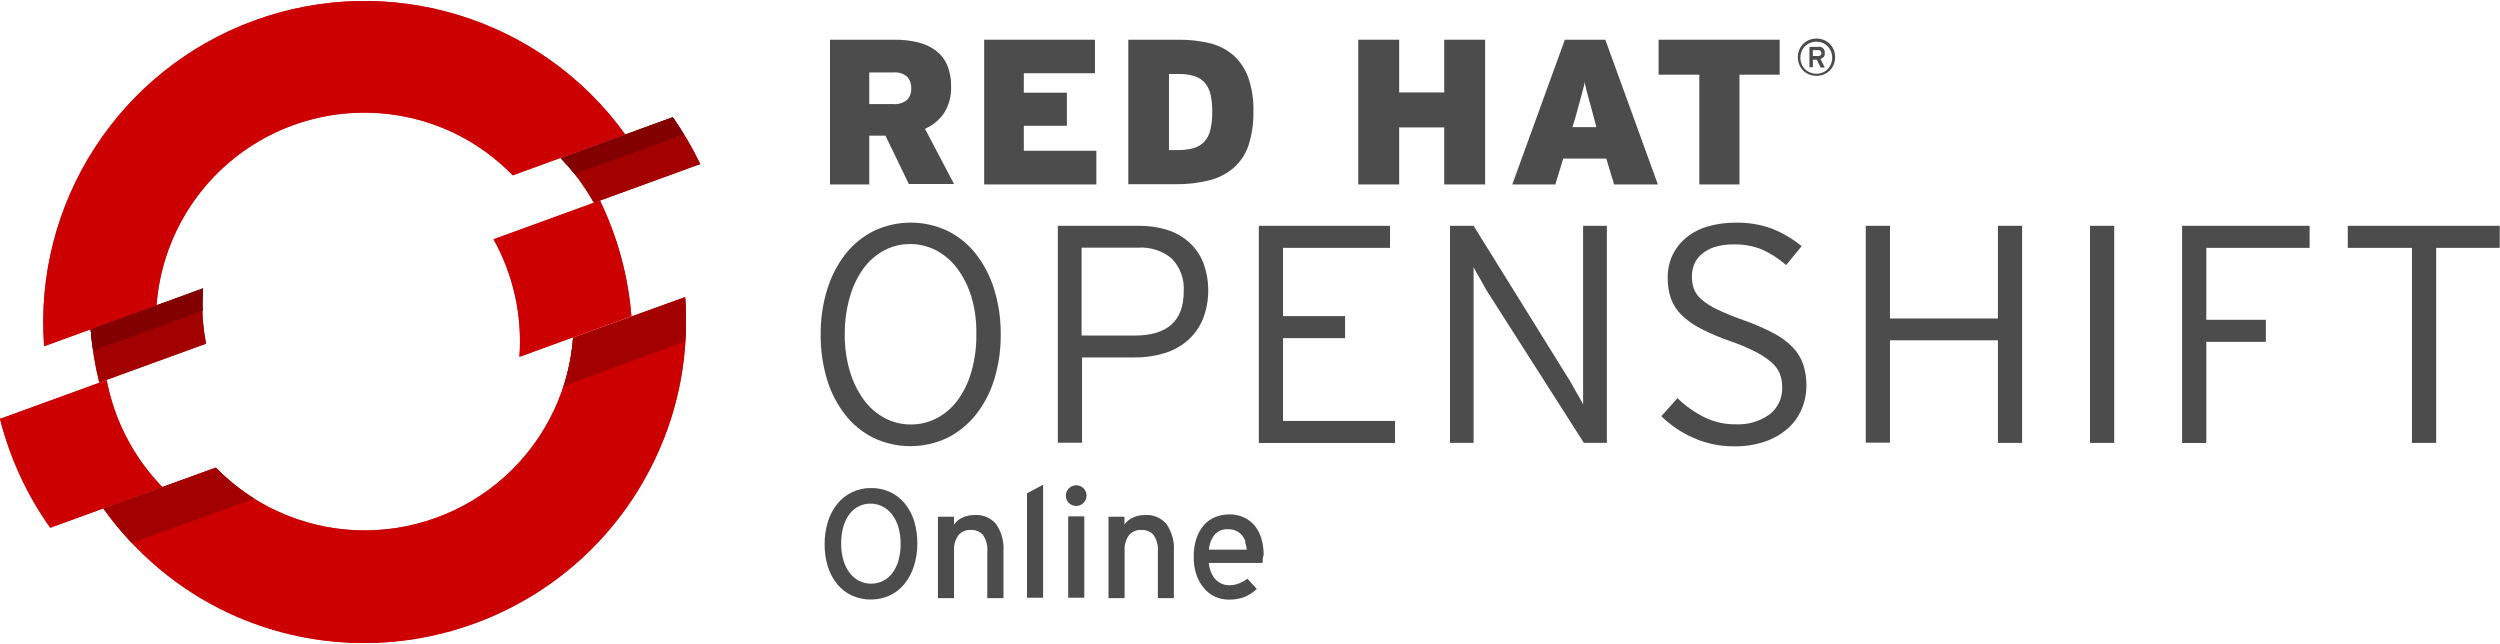
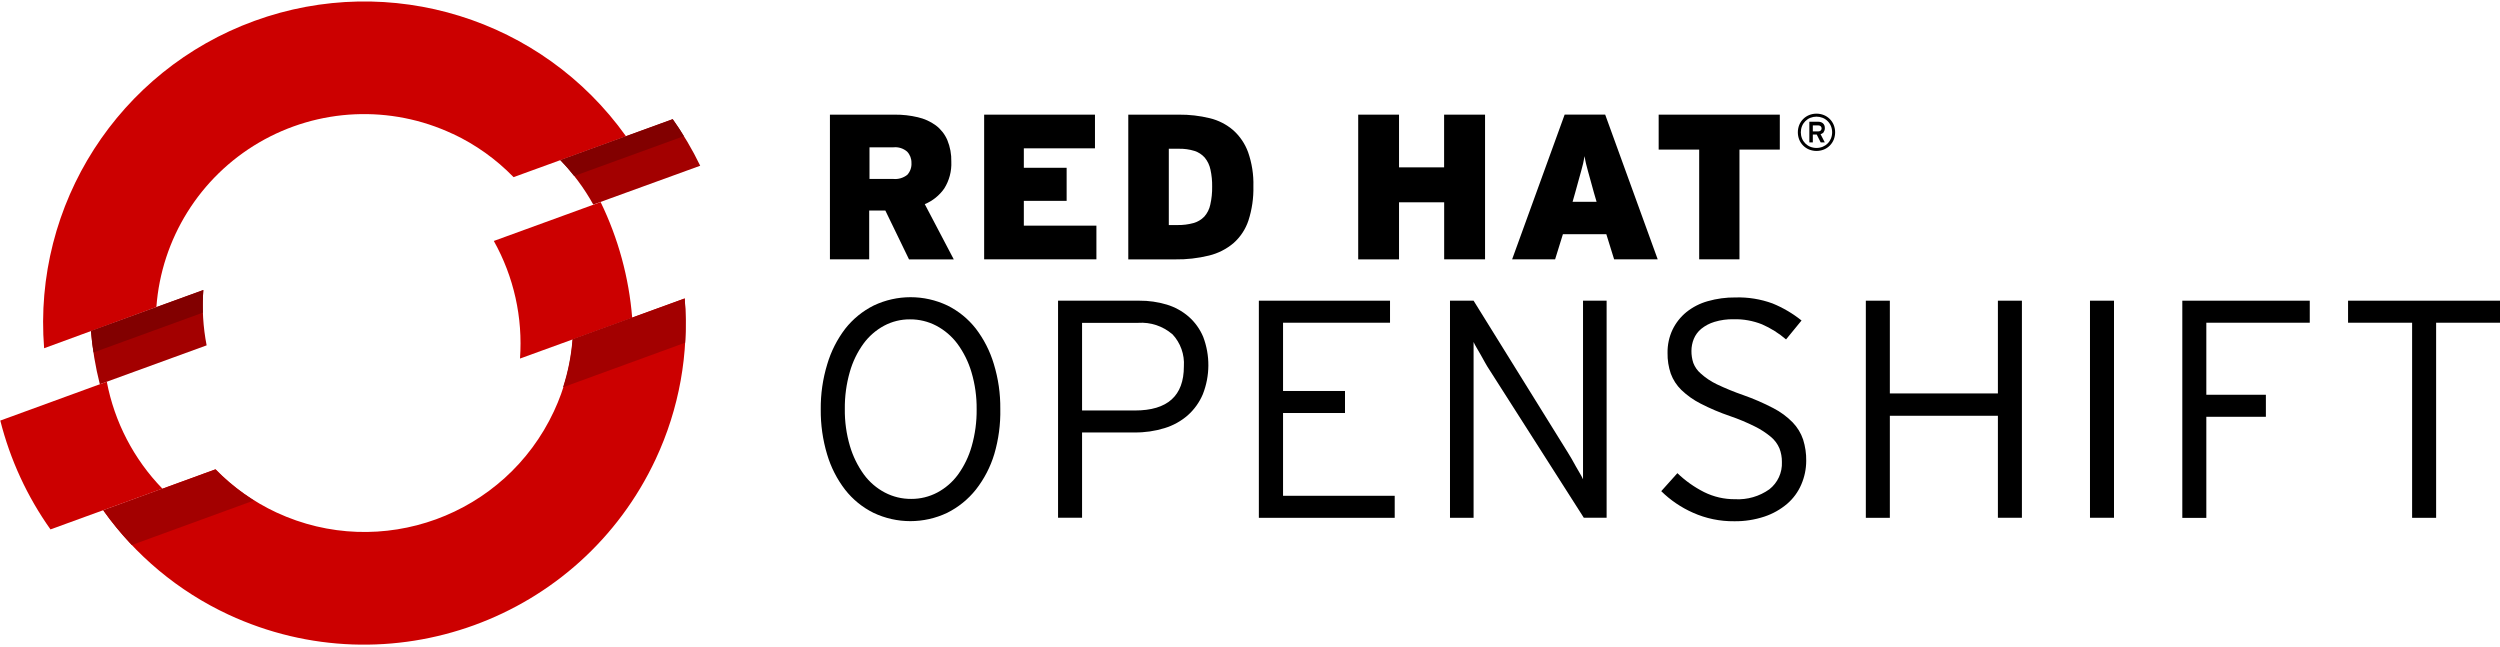
- <svg xmlns="http://www.w3.org/2000/svg" id="Layer_1" data-name="Layer 1" viewBox="0 0 290.19 74.64">
+ <svg xmlns="http://www.w3.org/2000/svg" width="205px" height="53px" data-name="Layer 1" viewBox="0 0 416.45 107.11">
  <defs>
-     <style>.cls-1{fill:#bb1c29;}.cls-2{fill:#e12434;}.cls-3{fill:#960f1b;}.cls-4{fill:#4c4c4c;}.cls-5{fill:#a30000;}.cls-6{fill:#c00;}.cls-7{fill:#820000;}</style>
+     <style>.cls-1{fill:#a30000;}.cls-2{fill:#c00;}.cls-3{fill:#820000;}</style>
  </defs>
-   <path class="cls-1" d="M127.08,86L114,90.72a37.91,37.91,0,0,0,1,6.18l12.4-4.51a24.31,24.31,0,0,1-.38-6.42" transform="translate(-103.48 -52.5)" />
-   <path class="cls-1" d="M184.76,71.54a37.27,37.27,0,0,0-3.18-5.41l-13,4.75a24.26,24.26,0,0,1,3.83,5.16Z" transform="translate(-103.48 -52.5)" />
-   <path class="cls-2" d="M156,67.85a24.09,24.09,0,0,1,7,5l13.05-4.75A37.3,37.3,0,0,0,108.6,92.69l13.05-4.75A24.18,24.18,0,0,1,156,67.85" transform="translate(-103.48 -52.5)" />
-   <path class="cls-2" d="M115.88,96.61l-12.4,4.51a37.78,37.78,0,0,0,5.83,12.64l13-4.74a24.36,24.36,0,0,1-6.45-12.41" transform="translate(-103.48 -52.5)" />
-   <path class="cls-2" d="M170,91.69a23.86,23.86,0,0,1-2.19,8.38,24.27,24.27,0,0,1-32.22,11.73,24,24,0,0,1-7.06-5l-13,4.74A37,37,0,0,0,130,123.65a37.37,37.37,0,0,0,49.6-18.05A36.92,36.92,0,0,0,183,87Z" transform="translate(-103.48 -52.5)" />
-   <path class="cls-2" d="M173.17,75.76l-12.4,4.51a24.34,24.34,0,0,1,3,13.65l13-4.73a37.63,37.63,0,0,0-3.66-13.43" transform="translate(-103.48 -52.5)" />
-   <path class="cls-3" d="M127,88.59a23.82,23.82,0,0,1,.05-2.62L114,90.72c0.07,0.84.17,1.67,0.3,2.49Z" transform="translate(-103.48 -52.5)" />
-   <path class="cls-3" d="M182.86,68.1c-0.41-.67-0.84-1.33-1.29-2l-13,4.75a22,22,0,0,1,1.61,1.85Z" transform="translate(-103.48 -52.5)" />
-   <path class="cls-1" d="M115.47,111.52a37.13,37.13,0,0,0,3.32,4L133,110.38a24,24,0,0,1-4.47-3.6ZM183,87l-13,4.73a23.86,23.86,0,0,1-1.1,5.6L183,92.12A36.94,36.94,0,0,0,183,87" transform="translate(-103.48 -52.5)" />
-   <path class="cls-4" d="M209,73.91l-2.74-5.66h-1.88v5.66h-4.56V57.11h7.51a11.15,11.15,0,0,1,2.68.3,5.7,5.7,0,0,1,2.08.95A4.23,4.23,0,0,1,213.41,60a6.17,6.17,0,0,1,.47,2.53,5.39,5.39,0,0,1-.82,3.1,5.16,5.16,0,0,1-2.21,1.82l3.37,6.41H209Zm-0.22-12.5a2.09,2.09,0,0,0-1.58-.5h-2.82v3.67h2.75a2.28,2.28,0,0,0,1.64-.48,1.88,1.88,0,0,0,.48-1.39A1.82,1.82,0,0,0,208.78,61.41Z" transform="translate(-103.48 -52.5)" />
-   <path class="cls-4" d="M217.72,73.91V57.11h12.86V61h-8.26v2.26h5v3.84h-5V70h8.42v3.91h-13Z" transform="translate(-103.48 -52.5)" />
-   <path class="cls-4" d="M248.39,69.41A6.06,6.06,0,0,1,246.66,72a7,7,0,0,1-2.84,1.44,15.55,15.55,0,0,1-3.92.44h-5.45V57.11h5.88a14.55,14.55,0,0,1,3.58.41,6.52,6.52,0,0,1,2.72,1.38,6.35,6.35,0,0,1,1.73,2.56,11.07,11.07,0,0,1,.61,4A12,12,0,0,1,248.39,69.41ZM244,63.49a3.23,3.23,0,0,0-.66-1.37,2.69,2.69,0,0,0-1.2-.78,5.74,5.74,0,0,0-1.82-.25h-1.15v8.83h1A6.54,6.54,0,0,0,242,69.7a2.8,2.8,0,0,0,1.26-.74,3,3,0,0,0,.71-1.37,8.68,8.68,0,0,0,.22-2.1A8.54,8.54,0,0,0,244,63.49Z" transform="translate(-103.48 -52.5)" />
-   <path class="cls-4" d="M271.12,73.91V67.29h-5.23v6.62h-4.75V57.11h4.75v6.12h5.23V57.11h4.75v16.8h-4.75Z" transform="translate(-103.48 -52.5)" />
-   <path class="cls-4" d="M290.84,73.91l-0.91-3h-5l-0.91,3h-5l6.1-16.8h4.7l6.1,16.8h-5Zm-2.35-7.75q-0.22-.82-0.38-1.42l-0.3-1.08q-0.13-.48-0.23-0.88T287.41,62c0,0.29-.1.57-0.17,0.84s-0.14.57-.23,0.89l-0.3,1.08-0.38,1.39L286,67.26h2.78Z" transform="translate(-103.48 -52.5)" />
-   <path class="cls-4" d="M305.39,61.17V73.91h-4.66V61.17H296V57.11h14.06v4.06h-4.7Z" transform="translate(-103.48 -52.5)" />
-   <path class="cls-4" d="M316.33,60a2.08,2.08,0,0,1-1.14,1.14,2.31,2.31,0,0,1-1.72,0A2.08,2.08,0,0,1,312.33,60a2.31,2.31,0,0,1,0-1.72,2.08,2.08,0,0,1,1.14-1.14,2.31,2.31,0,0,1,1.72,0,2.08,2.08,0,0,1,1.14,1.14A2.31,2.31,0,0,1,316.33,60ZM316,58.44a1.78,1.78,0,0,0-.38-0.58,1.75,1.75,0,0,0-.58-0.38,1.94,1.94,0,0,0-1.44,0,1.75,1.75,0,0,0-1,1,1.94,1.94,0,0,0,0,1.44,1.77,1.77,0,0,0,1,1,1.94,1.94,0,0,0,1.44,0,1.76,1.76,0,0,0,.58-0.38,1.78,1.78,0,0,0,.38-0.58A1.94,1.94,0,0,0,316,58.44Zm-0.83.66a0.7,0.7,0,0,1-.37.24l0.49,1h-0.47l-0.46-.91h-0.45V60.3h-0.4V57.94h1a1,1,0,0,1,.3,0,0.69,0.69,0,0,1,.25.13,0.62,0.62,0,0,1,.17.22,0.76,0.76,0,0,1,.06.32A0.71,0.71,0,0,1,315.18,59.11Zm-0.37-.7a0.43,0.43,0,0,0-.27-0.08h-0.62V59h0.62a0.44,0.44,0,0,0,.27-0.08A0.35,0.35,0,0,0,314.8,58.41Z" transform="translate(-103.48 -52.5)" />
-   <path class="cls-4" d="M218.9,96.51a12.55,12.55,0,0,1-2.14,4.12,9.91,9.91,0,0,1-3.33,2.7,10,10,0,0,1-8.55,0,9.58,9.58,0,0,1-3.29-2.68,12.49,12.49,0,0,1-2.11-4.1,17.52,17.52,0,0,1-.74-5.22,17.32,17.32,0,0,1,.76-5.24A12.75,12.75,0,0,1,201.61,82a9.73,9.73,0,0,1,3.31-2.7,10,10,0,0,1,8.55,0,9.6,9.6,0,0,1,3.29,2.68,12.79,12.79,0,0,1,2.12,4.1,17.15,17.15,0,0,1,.76,5.22A17.32,17.32,0,0,1,218.9,96.51ZM216.25,87a10.7,10.7,0,0,0-1.64-3.31,7.34,7.34,0,0,0-2.45-2.12,6.48,6.48,0,0,0-3.06-.74,6.3,6.3,0,0,0-3,.74,7.19,7.19,0,0,0-2.39,2.09A10.39,10.39,0,0,0,202.12,87a15,15,0,0,0-.58,4.3,14.57,14.57,0,0,0,.59,4.3,10.92,10.92,0,0,0,1.62,3.31,7.14,7.14,0,0,0,2.43,2.12,6.47,6.47,0,0,0,3.06.74,6.4,6.4,0,0,0,3-.74,7.13,7.13,0,0,0,2.41-2.09,10.43,10.43,0,0,0,1.58-3.28,15,15,0,0,0,.58-4.3A14.56,14.56,0,0,0,216.25,87Z" transform="translate(-103.48 -52.5)" />
-   <path class="cls-4" d="M243.1,89.56A6.85,6.85,0,0,1,241.36,92a7.38,7.38,0,0,1-2.7,1.49,11.32,11.32,0,0,1-3.46.5h-6.12v9.9h-2.81V78.71h9.43a10.77,10.77,0,0,1,3.19.45,7,7,0,0,1,2.54,1.39,6.44,6.44,0,0,1,1.69,2.36A9.24,9.24,0,0,1,243.1,89.56Zm-3.55-7a5.5,5.5,0,0,0-4-1.31h-6.52V91.45h6.16q5.69,0,5.69-5.11A5,5,0,0,0,239.56,82.58Z" transform="translate(-103.48 -52.5)" />
-   <path class="cls-4" d="M249.6,103.91V78.71h15.23v2.56H252.41v7.92h7.2v2.56h-7.2v9.61h13v2.56H249.6Z" transform="translate(-103.48 -52.5)" />
-   <path class="cls-4" d="M287.33,103.91l-11-17.24q-0.22-.32-0.47-0.77l-0.5-.9-0.49-.85a5.87,5.87,0,0,1-.34-0.65v20.41h-2.74V78.71h2.74l10.91,17.57q0.22,0.32.47,0.77l0.5,0.9,0.49,0.85a6.22,6.22,0,0,1,.34.65V78.71H290v25.2h-2.66Z" transform="translate(-103.48 -52.5)" />
-   <path class="cls-4" d="M312.58,100.06a6.13,6.13,0,0,1-1.64,2.23,8,8,0,0,1-2.63,1.48,10.67,10.67,0,0,1-3.53.54,11.39,11.39,0,0,1-4.77-1,12.39,12.39,0,0,1-3.69-2.5l1.87-2.09a12.77,12.77,0,0,0,3.1,2.2,7.92,7.92,0,0,0,3.6.83,6.25,6.25,0,0,0,4-1.15,3.82,3.82,0,0,0,1.46-3.17,4.24,4.24,0,0,0-.29-1.58,3.53,3.53,0,0,0-1-1.33,9.4,9.4,0,0,0-1.85-1.21,23.74,23.74,0,0,0-2.88-1.21,25,25,0,0,1-3.44-1.46,9.3,9.3,0,0,1-2.23-1.58,5.12,5.12,0,0,1-1.22-1.89,7.07,7.07,0,0,1-.38-2.41,6.1,6.1,0,0,1,.58-2.7,6,6,0,0,1,1.6-2,7,7,0,0,1,2.48-1.28,11.31,11.31,0,0,1,3.22-.43,11.48,11.48,0,0,1,4.3.72,13.57,13.57,0,0,1,3.37,2l-1.8,2.2A11.11,11.11,0,0,0,308,81.46a8.33,8.33,0,0,0-3.29-.59,7.23,7.23,0,0,0-2.23.31A4.51,4.51,0,0,0,301,82a3,3,0,0,0-.86,1.17,3.74,3.74,0,0,0-.27,1.42,4.38,4.38,0,0,0,.22,1.42,3,3,0,0,0,.86,1.22,7.75,7.75,0,0,0,1.82,1.17,30.15,30.15,0,0,0,3.08,1.26,26.48,26.48,0,0,1,3.49,1.51,8.74,8.74,0,0,1,2.25,1.66,5.34,5.34,0,0,1,1.21,2,7.84,7.84,0,0,1,.36,2.48A6.94,6.94,0,0,1,312.58,100.06Z" transform="translate(-103.48 -52.5)" />
-   <path class="cls-4" d="M335.39,103.91V92H322.86v11.88h-2.81V78.71h2.81V89.47h12.53V78.71h2.81v25.2h-2.81Z" transform="translate(-103.48 -52.5)" />
-   <path class="cls-4" d="M346.08,103.91V78.71h2.81v25.2h-2.81Z" transform="translate(-103.48 -52.5)" />
-   <path class="cls-4" d="M359.58,81.27v8.35h6.91v2.56h-6.91v11.74h-2.81V78.71h14.8v2.56h-12Z" transform="translate(-103.48 -52.5)" />
-   <path class="cls-4" d="M386.26,81.27v22.64h-2.81V81.27H376V78.71h17.64v2.56h-7.42Z" transform="translate(-103.48 -52.5)" />
-   <path class="cls-4" d="M209.55,118.26a6.24,6.24,0,0,1-1.11,2.05,4.93,4.93,0,0,1-1.7,1.32,5.38,5.38,0,0,1-4.37,0,4.78,4.78,0,0,1-1.69-1.3,6.09,6.09,0,0,1-1.09-2,8.65,8.65,0,0,1-.39-2.67,8.48,8.48,0,0,1,.4-2.67,6.23,6.23,0,0,1,1.11-2.05,4.93,4.93,0,0,1,1.7-1.32,5,5,0,0,1,2.18-.47,5.15,5.15,0,0,1,2.2.46,4.78,4.78,0,0,1,1.69,1.3,6.09,6.09,0,0,1,1.09,2,8.65,8.65,0,0,1,.39,2.67A8.49,8.49,0,0,1,209.55,118.26Zm-1.79-4.58a4.52,4.52,0,0,0-.73-1.46,3.27,3.27,0,0,0-1.11-.93,3,3,0,0,0-1.4-.33,3,3,0,0,0-1.38.32,3.1,3.1,0,0,0-1.07.91,4.51,4.51,0,0,0-.7,1.46,6.88,6.88,0,0,0-.25,1.94,6.67,6.67,0,0,0,.26,1.94,4.62,4.62,0,0,0,.72,1.46,3.18,3.18,0,0,0,1.1.93,3,3,0,0,0,1.4.33,3,3,0,0,0,1.38-.32,3.18,3.18,0,0,0,1.08-.91,4.39,4.39,0,0,0,.71-1.46,6.91,6.91,0,0,0,.25-1.94A6.68,6.68,0,0,0,207.76,113.69Z" transform="translate(-103.48 -52.5)" />
-   <path class="cls-4" d="M218.08,121.91v-5.33a3.05,3.05,0,0,0-.51-2,1.81,1.81,0,0,0-1.42-.57,1.73,1.73,0,0,0-1.43.63,2.79,2.79,0,0,0-.5,1.78v5.51h-1.87v-9.45h1.87v0.91a2.36,2.36,0,0,1,1-.82,3.3,3.3,0,0,1,1.38-.29,3,3,0,0,1,2.51,1.06,5,5,0,0,1,.85,3.17v5.42h-1.87Z" transform="translate(-103.48 -52.5)" />
-   <path class="cls-4" d="M222.69,121.91V109.76l1.87-1v13.12h-1.87Z" transform="translate(-103.48 -52.5)" />
-   <path class="cls-4" d="M229.24,110.88a1.14,1.14,0,0,1-.84.35,1.16,1.16,0,0,1-.85-0.35,1.14,1.14,0,0,1-.35-0.84,1.2,1.2,0,0,1,1.21-1.21,1.14,1.14,0,0,1,.84.35,1.16,1.16,0,0,1,.35.85A1.14,1.14,0,0,1,229.24,110.88Zm-1.77,11v-9.45h1.87v9.45h-1.87Z" transform="translate(-103.48 -52.5)" />
-   <path class="cls-4" d="M237.88,121.91v-5.33a3.05,3.05,0,0,0-.51-2,1.81,1.81,0,0,0-1.42-.57,1.73,1.73,0,0,0-1.43.63,2.79,2.79,0,0,0-.5,1.78v5.51h-1.87v-9.45H234v0.91a2.36,2.36,0,0,1,1-.82,3.3,3.3,0,0,1,1.38-.29,3,3,0,0,1,2.51,1.06,5,5,0,0,1,.85,3.17v5.42h-1.87Z" transform="translate(-103.48 -52.5)" />
-   <path class="cls-4" d="M250.05,117.47q0,0.23,0,.37h-6.25a3.88,3.88,0,0,0,.29,1.17,2.53,2.53,0,0,0,.54.8,2.12,2.12,0,0,0,.72.47,2.28,2.28,0,0,0,.83.15,2.91,2.91,0,0,0,1.09-.2,4,4,0,0,0,1-.56l1.1,1.19a4.66,4.66,0,0,1-1.4.92,4.79,4.79,0,0,1-1.85.32,3.92,3.92,0,0,1-1.57-.32,3.68,3.68,0,0,1-1.31-1,4.63,4.63,0,0,1-.88-1.55,6.25,6.25,0,0,1-.32-2.09,6.71,6.71,0,0,1,.31-2.12,4.46,4.46,0,0,1,.85-1.54,3.53,3.53,0,0,1,1.31-.95,4.27,4.27,0,0,1,1.68-.32,3.84,3.84,0,0,1,1.75.38,3.58,3.58,0,0,1,1.24,1,4.45,4.45,0,0,1,.74,1.51,6.68,6.68,0,0,1,.24,1.82C250.07,117.16,250.06,117.32,250.05,117.47Zm-2-2.08a2.18,2.18,0,0,0-.41-0.76,1.92,1.92,0,0,0-.67-0.51,2.31,2.31,0,0,0-1-.19,1.88,1.88,0,0,0-1.49.62,3.11,3.11,0,0,0-.67,1.75h4.39A4.12,4.12,0,0,0,248,115.39Z" transform="translate(-103.48 -52.5)" />
-   <path class="cls-5" d="M127.08,86L114,90.72a37.91,37.91,0,0,0,1,6.18l12.4-4.51a24.31,24.31,0,0,1-.38-6.42" transform="translate(-103.48 -52.5)" />
-   <path class="cls-5" d="M184.76,71.54a37.27,37.27,0,0,0-3.18-5.41l-13,4.75a24.26,24.26,0,0,1,3.83,5.16Z" transform="translate(-103.48 -52.5)" />
-   <path class="cls-6" d="M156,67.85a24.09,24.09,0,0,1,7,5l13.05-4.75A37.3,37.3,0,0,0,108.6,92.69l13.05-4.75A24.18,24.18,0,0,1,156,67.85" transform="translate(-103.48 -52.5)" />
-   <path class="cls-6" d="M115.88,96.61l-12.4,4.51a37.78,37.78,0,0,0,5.83,12.64l13-4.74a24.36,24.36,0,0,1-6.45-12.41" transform="translate(-103.48 -52.5)" />
-   <path class="cls-6" d="M170,91.69a23.86,23.86,0,0,1-2.19,8.38,24.27,24.27,0,0,1-32.22,11.73,24,24,0,0,1-7.06-5l-13,4.74A37,37,0,0,0,130,123.65a37.37,37.37,0,0,0,49.6-18.05A36.92,36.92,0,0,0,183,87Z" transform="translate(-103.48 -52.5)" />
-   <path class="cls-6" d="M173.17,75.76l-12.4,4.51a24.34,24.34,0,0,1,3,13.65l13-4.73a37.63,37.63,0,0,0-3.66-13.43" transform="translate(-103.48 -52.5)" />
-   <path class="cls-7" d="M127,88.59a23.82,23.82,0,0,1,.05-2.62L114,90.72c0.07,0.84.17,1.67,0.3,2.49Z" transform="translate(-103.48 -52.5)" />
-   <path class="cls-7" d="M182.86,68.1c-0.41-.67-0.84-1.33-1.29-2l-13,4.75a22,22,0,0,1,1.61,1.85Z" transform="translate(-103.48 -52.5)" />
-   <path class="cls-5" d="M115.47,111.52a37.13,37.13,0,0,0,3.32,4L133,110.38a24,24,0,0,1-4.47-3.6ZM183,87l-13,4.73a23.86,23.86,0,0,1-1.1,5.6L183,92.12A36.94,36.94,0,0,0,183,87" transform="translate(-103.48 -52.5)" />
+   <path class="cls-1" transform="translate(-30.95 -31.27)" d="M64.82,79.3L46.1,86.12A54.41,54.41,0,0,0,47.58,95l17.79-6.48a34.89,34.89,0,0,1-.55-9.22" />
+   <path class="cls-1" transform="translate(-30.95 -31.27)" d="M147.59,58.6A53.48,53.48,0,0,0,143,50.84l-18.72,6.82a34.81,34.81,0,0,1,5.5,7.41Z" />
+   <path class="cls-2" transform="translate(-30.95 -31.27)" d="M106.39,53.29A34.57,34.57,0,0,1,116.5,60.5l18.73-6.81A53.52,53.52,0,0,0,38.3,89L57,82.14a34.7,34.7,0,0,1,49.36-28.85" />
+   <path class="cls-2" transform="translate(-30.95 -31.27)" d="M48.75,94.57L31,101.05a54.22,54.22,0,0,0,8.36,18.13L58,112.39a35,35,0,0,1-9.26-17.81" />
+   <path class="cls-2" transform="translate(-30.95 -31.27)" d="M126.36,87.51a34.24,34.24,0,0,1-3.14,12A34.82,34.82,0,0,1,77,116.36a34.46,34.46,0,0,1-10.14-7.2L48.15,116A53.06,53.06,0,0,0,69,133.37a53.63,53.63,0,0,0,71.18-25.91A53,53,0,0,0,145,80.71Z" />
+   <path class="cls-2" transform="translate(-30.95 -31.27)" d="M131,64.65l-17.79,6.48a34.93,34.93,0,0,1,4.36,19.59l18.69-6.79A54,54,0,0,0,131,64.65" />
+   <path class="cls-3" transform="translate(-30.95 -31.27)" d="M64.75,83.07a34.18,34.18,0,0,1,.07-3.76L46.1,86.12c0.09,1.2.25,2.39,0.43,3.58Z" />
+   <path class="cls-3" transform="translate(-30.95 -31.27)" d="m144.87 53.67c-0.59-1-1.2-1.9-1.85-2.82l-18.72 6.81a31.55 31.55 0 0 1 2.3 2.65z" />
+   <path class="cls-1" transform="translate(-30.95 -31.27)" d="M48.15,116a53.29,53.29,0,0,0,4.76,5.78l20.34-7.42a34.41,34.41,0,0,1-6.42-5.17ZM145,80.71l-18.68,6.79a34.25,34.25,0,0,1-1.58,8l20.34-7.42a53,53,0,0,0-.07-7.42" />
+   <path transform="translate(-30.95 -31.27)" d="M182.37,74.19l-3.94-8.13h-2.69v8.13H169.2V50.09H180a16,16,0,0,1,3.84.43,8.17,8.17,0,0,1,3,1.36,6.08,6.08,0,0,1,1.91,2.43,8.86,8.86,0,0,1,.67,3.63,7.73,7.73,0,0,1-1.17,4.44A7.42,7.42,0,0,1,185,65l4.83,9.2h-7.49Zm-0.31-17.94a3,3,0,0,0-2.27-.72h-4V60.8h3.95a3.27,3.27,0,0,0,2.35-.69,2.69,2.69,0,0,0,.69-2A2.62,2.62,0,0,0,182.06,56.25Z" />
+   <path transform="translate(-30.95 -31.27)" d="M194.89,74.19V50.09h18.46V55.7H201.5v3.24h7.13v5.51H201.5v4.13h12.09v5.61h-18.7Z" />
+   <path transform="translate(-30.95 -31.27)" d="M238.91,67.74a8.69,8.69,0,0,1-2.48,3.75,10,10,0,0,1-4.08,2.07,22.27,22.27,0,0,1-5.63.64H218.9V50.09h8.44a20.89,20.89,0,0,1,5.13.59,9.35,9.35,0,0,1,3.91,2,9.11,9.11,0,0,1,2.48,3.67,15.88,15.88,0,0,1,.88,5.68A17.26,17.26,0,0,1,238.91,67.74Zm-6.32-8.49a4.62,4.62,0,0,0-.95-2,3.85,3.85,0,0,0-1.72-1.12,8.22,8.22,0,0,0-2.62-.36h-1.65V68.48h1.45a9.4,9.4,0,0,0,2.65-.33,4,4,0,0,0,1.81-1.07,4.32,4.32,0,0,0,1-2,12.5,12.5,0,0,0,.31-3A12.23,12.23,0,0,0,232.59,59.25Z" />
+   <path transform="translate(-30.95 -31.27)" d="m271.52 74.19v-9.5h-7.52v9.51h-6.8v-24.11h6.8v8.78h7.51v-8.78h6.82v24.1h-6.82z" />
+   <path transform="translate(-30.95 -31.27)" d="M299.83,74.19L298.53,70h-7.23L290,74.19h-7.16l8.75-24.11h6.75l8.75,24.11h-7.23Zm-3.37-11.12q-0.31-1.17-.55-2l-0.43-1.55q-0.19-.69-0.33-1.26T294.91,57q-0.1.62-.24,1.21t-0.33,1.27l-0.43,1.55-0.55,2-0.45,1.58h4Z" />
+   <path transform="translate(-30.95 -31.27)" d="M320.71,55.91V74.19H314V55.91h-6.75V50.09h20.18v5.82h-6.75Z" />
+   <path transform="translate(-30.95 -31.27)" d="M336.41,54.26a3,3,0,0,1-1.64,1.64,3.32,3.32,0,0,1-2.46,0,3,3,0,0,1-1.64-1.64,3.33,3.33,0,0,1,0-2.46,3,3,0,0,1,1.64-1.64,3.32,3.32,0,0,1,2.46,0,3,3,0,0,1,1.64,1.64A3.31,3.31,0,0,1,336.41,54.26ZM335.95,52a2.51,2.51,0,0,0-1.38-1.38,2.79,2.79,0,0,0-2.06,0A2.52,2.52,0,0,0,331.13,52a2.78,2.78,0,0,0,0,2.06,2.53,2.53,0,0,0,1.38,1.38,2.79,2.79,0,0,0,2.06,0,2.52,2.52,0,0,0,1.38-1.38A2.78,2.78,0,0,0,335.95,52Zm-1.2,1a1,1,0,0,1-.53.34l0.7,1.37h-0.68l-0.66-1.31h-0.65v1.31h-0.58V51.27h1.48a1.48,1.48,0,0,1,.42.06,1,1,0,0,1,.35.19,0.89,0.89,0,0,1,.24.32,1.08,1.08,0,0,1,.09.46A1,1,0,0,1,334.75,52.95Zm-0.53-1a0.61,0.61,0,0,0-.39-0.12h-0.9v1h0.9a0.63,0.63,0,0,0,.39-0.12A0.5,0.5,0,0,0,334.22,52Z" />
+   <path transform="translate(-30.95 -31.27)" d="M196.58,106.63a18,18,0,0,1-3.07,5.92,14.22,14.22,0,0,1-4.78,3.87,14.3,14.3,0,0,1-12.27,0,13.75,13.75,0,0,1-4.73-3.85,18,18,0,0,1-3-5.89,25.17,25.17,0,0,1-1.06-7.49,24.85,24.85,0,0,1,1.08-7.52,18.29,18.29,0,0,1,3-5.92,14,14,0,0,1,4.75-3.87,14.31,14.31,0,0,1,12.27,0,13.78,13.78,0,0,1,4.73,3.85,18.37,18.37,0,0,1,3,5.89,24.62,24.62,0,0,1,1.08,7.49A24.87,24.87,0,0,1,196.58,106.63ZM192.78,93a15.34,15.34,0,0,0-2.35-4.75,10.53,10.53,0,0,0-3.51-3,9.3,9.3,0,0,0-4.39-1.06,9,9,0,0,0-4.31,1.06,10.34,10.34,0,0,0-3.44,3,14.93,14.93,0,0,0-2.27,4.7,21.5,21.5,0,0,0-.83,6.17,20.89,20.89,0,0,0,.85,6.17,15.69,15.69,0,0,0,2.33,4.75,10.26,10.26,0,0,0,3.49,3,9.29,9.29,0,0,0,4.39,1.06,9.18,9.18,0,0,0,4.34-1.06,10.24,10.24,0,0,0,3.46-3,15,15,0,0,0,2.27-4.7,21.55,21.55,0,0,0,.83-6.17A20.9,20.9,0,0,0,192.78,93Z" />
+   <path transform="translate(-30.95 -31.27)" d="M231.32,96.66a9.83,9.83,0,0,1-2.51,3.51,10.56,10.56,0,0,1-3.87,2.14,16.26,16.26,0,0,1-5,.72H211.2v14.21h-4V81.08h13.54a15.46,15.46,0,0,1,4.57.65,10,10,0,0,1,3.64,2,9.24,9.24,0,0,1,2.43,3.38A13.26,13.26,0,0,1,231.32,96.66Zm-5.09-10a7.89,7.89,0,0,0-5.68-1.89H211.2V99.37H220q8.16,0,8.16-7.34A7.14,7.14,0,0,0,226.23,86.64Z" />
+   <path transform="translate(-30.95 -31.27)" d="M240.65,117.25V81.08H262.5v3.67H244.68V96.12H255v3.67H244.68v13.79h18.6v3.67H240.65Z" />
+   <path transform="translate(-30.95 -31.27)" d="M294.79,117.25L279,92.5q-0.31-.46-0.67-1.11l-0.72-1.29q-0.36-.65-0.7-1.21a8.51,8.51,0,0,1-.49-0.93v29.29h-3.93V81.08h3.93l15.65,25.21q0.31,0.47.67,1.11l0.72,1.29q0.36,0.65.7,1.21a8.45,8.45,0,0,1,.49.93V81.08h3.93v36.16h-3.82Z" />
+   <path transform="translate(-30.95 -31.27)" d="M331,111.72a8.8,8.8,0,0,1-2.35,3.2,11.44,11.44,0,0,1-3.77,2.12,15.33,15.33,0,0,1-5.06.78,16.35,16.35,0,0,1-6.85-1.42,17.81,17.81,0,0,1-5.29-3.59l2.69-3a18.34,18.34,0,0,0,4.44,3.15,11.38,11.38,0,0,0,5.17,1.19,9,9,0,0,0,5.71-1.65,5.47,5.47,0,0,0,2.09-4.55,6.07,6.07,0,0,0-.41-2.27,5.05,5.05,0,0,0-1.42-1.91,13.42,13.42,0,0,0-2.66-1.73,33.84,33.84,0,0,0-4.13-1.73,36,36,0,0,1-4.93-2.09,13.4,13.4,0,0,1-3.2-2.27,7.35,7.35,0,0,1-1.76-2.71,10.15,10.15,0,0,1-.54-3.46,8.77,8.77,0,0,1,.83-3.87,8.61,8.61,0,0,1,2.3-2.92,10,10,0,0,1,3.57-1.83,16.22,16.22,0,0,1,4.62-.62,16.48,16.48,0,0,1,6.17,1,19.49,19.49,0,0,1,4.83,2.84l-2.58,3.15a16,16,0,0,0-4-2.51,12,12,0,0,0-4.73-.85,10.36,10.36,0,0,0-3.2.44,6.45,6.45,0,0,0-2.2,1.16,4.31,4.31,0,0,0-1.24,1.68,5.37,5.37,0,0,0-.39,2,6.25,6.25,0,0,0,.31,2,4.34,4.34,0,0,0,1.24,1.76A11.19,11.19,0,0,0,316.93,95a43.4,43.4,0,0,0,4.42,1.81,38,38,0,0,1,5,2.17,12.55,12.55,0,0,1,3.23,2.38,7.68,7.68,0,0,1,1.73,2.84,11.29,11.29,0,0,1,.52,3.57A9.94,9.94,0,0,1,331,111.72Z" />
+   <path transform="translate(-30.95 -31.27)" d="M363.76,117.25v-17h-18v17h-4V81.08h4V96.53h18V81.08h4v36.16h-4Z" />
+   <path transform="translate(-30.95 -31.27)" d="M379.1,117.25V81.08h4v36.16h-4Z" />
+   <path transform="translate(-30.95 -31.27)" d="M398.48,84.75v12h9.92v3.67h-9.92v16.84h-4V81.08h21.23v3.67h-17.2Z" />
+   <path transform="translate(-30.95 -31.27)" d="m436.76 84.75v32.5h-4v-32.5h-10.67v-3.67h25.31v3.67h-10.64z" />
</svg>
